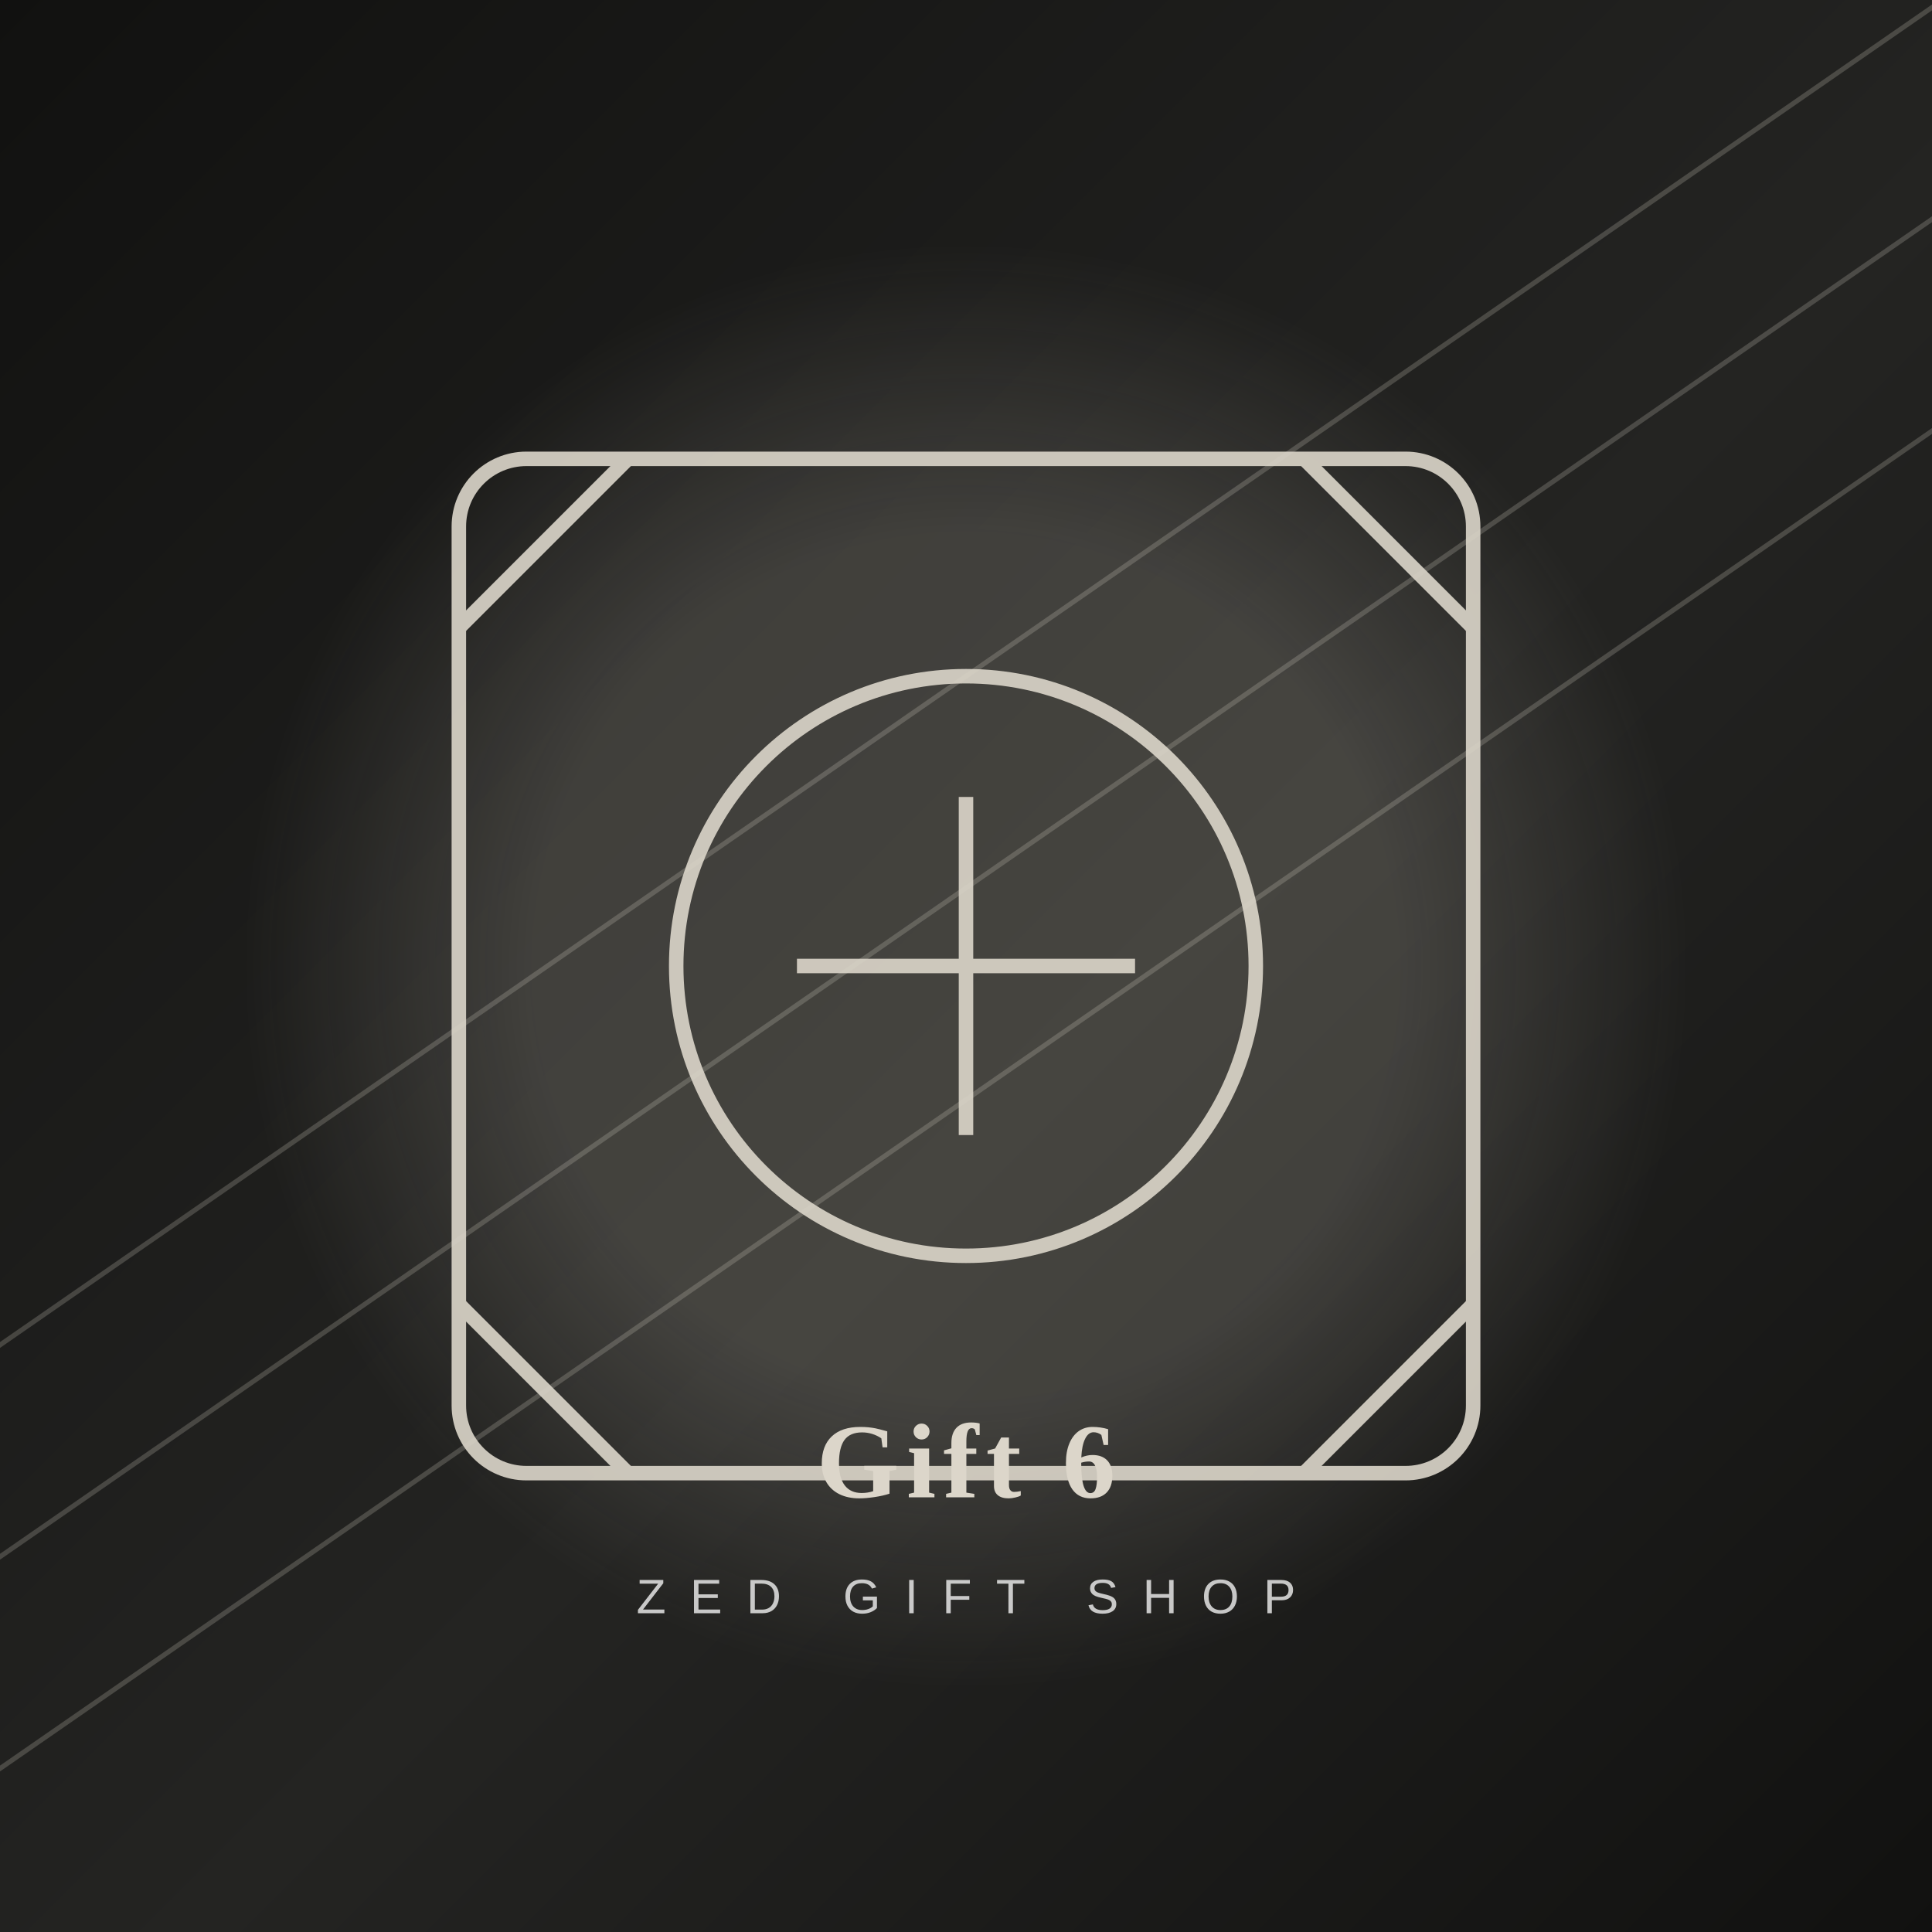
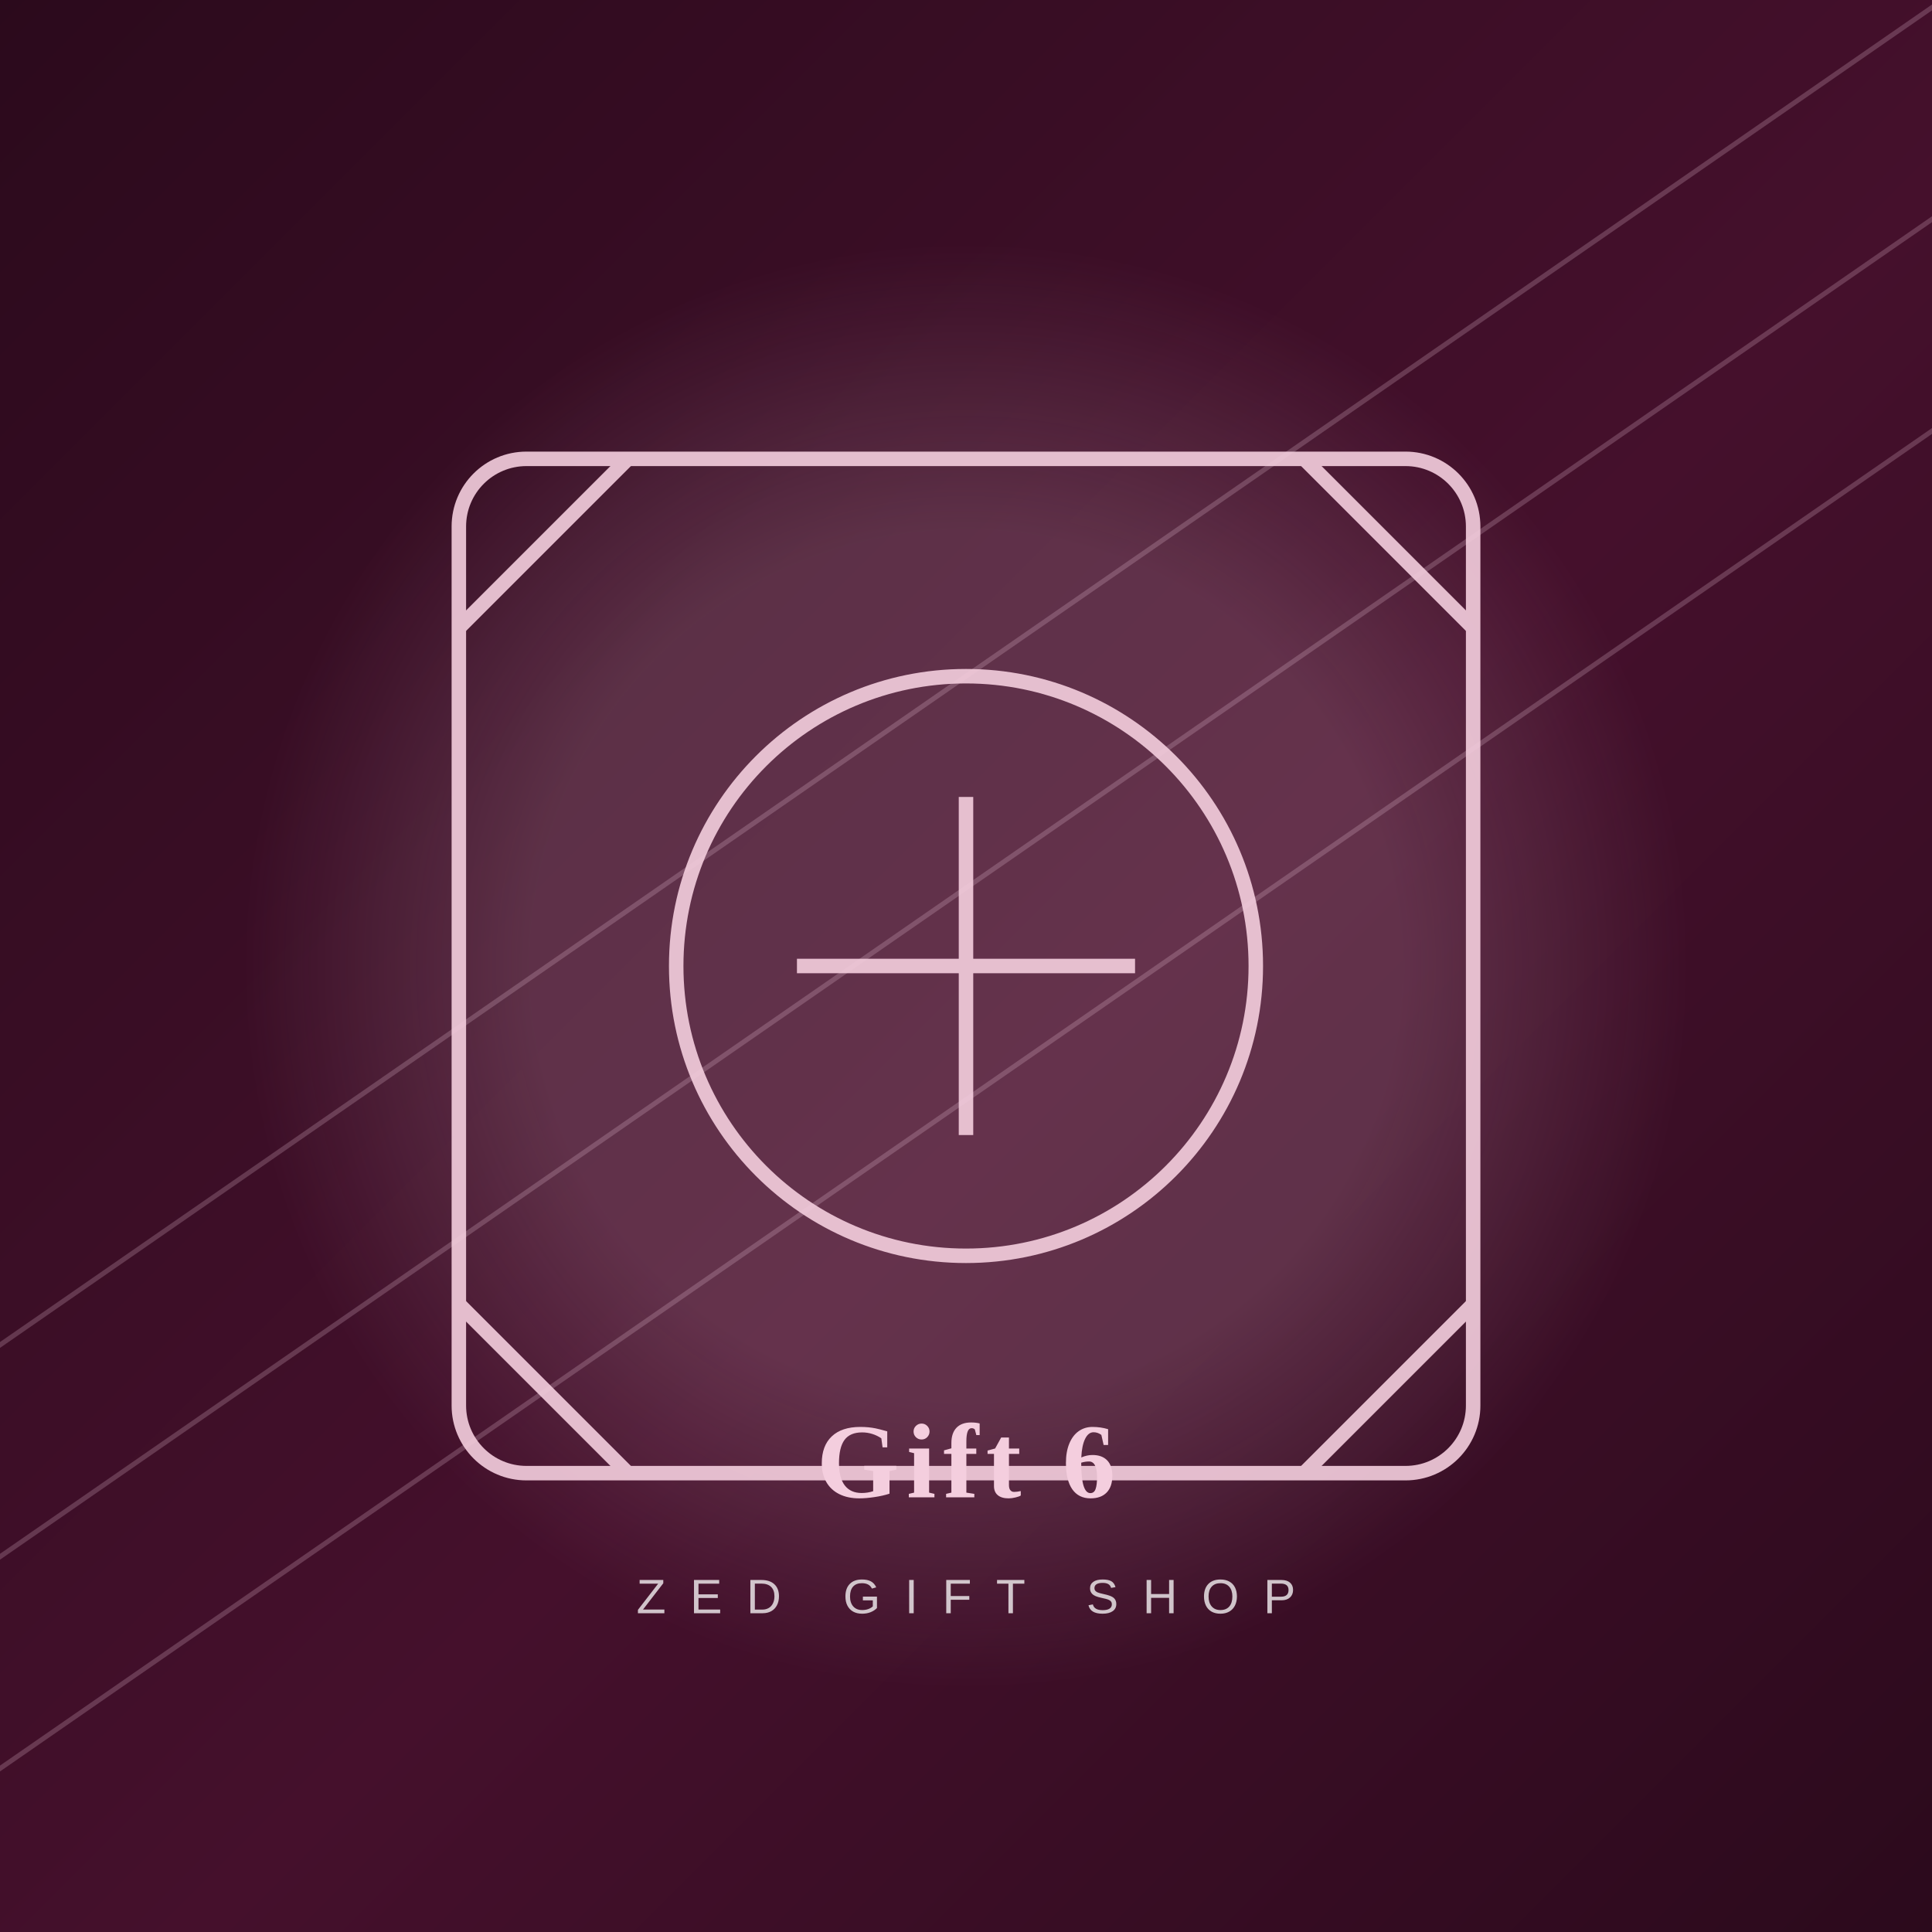
<svg xmlns="http://www.w3.org/2000/svg" width="800" height="800" viewBox="0 0 800 800">
  <defs>
    <linearGradient id="bg" x1="0" y1="0" x2="1" y2="1">
-       <stop offset="0" stop-color="#111110" />
-       <stop offset="0.55" stop-color="#242422" />
-       <stop offset="1" stop-color="#111110" />
+       <stop offset="0" stop-color="#2b0a1c" />
+       <stop offset="0.55" stop-color="#45102c" />
+       <stop offset="1" stop-color="#2b0a1c" />
    </linearGradient>
    <radialGradient id="glow" cx="0.5" cy="0.5" r="0.5">
-       <stop offset="0.6" stop-color="#dcd6ca" stop-opacity="0.18" />
-       <stop offset="1" stop-color="#dcd6ca" stop-opacity="0" />
+       <stop offset="0.6" stop-color="#f4cede" stop-opacity="0.18" />
+       <stop offset="1" stop-color="#f4cede" stop-opacity="0" />
    </radialGradient>
  </defs>
  <rect width="800" height="800" fill="url(#bg)" />
  <circle cx="400" cy="400" r="300" fill="url(#glow)" />
-   <g stroke="#dcd6ca" stroke-opacity="0.22" stroke-width="2">
+   <g stroke="#f4cede" stroke-opacity="0.22" stroke-width="2">
    <path d="M-120 640 L920 -80" />
    <path d="M-80 700 L960 -20" />
    <path d="M-40 760 L1000 40" />
  </g>
-   <g fill="none" stroke="#dcd6ca" stroke-width="6" opacity="0.9">
+   <g fill="none" stroke="#f4cede" stroke-width="6" opacity="0.9">
    <rect x="190" y="190" width="420" height="420" rx="28" />
    <path d="M260 190 L190 260 M540 190 L610 260 M260 610 L190 540 M540 610 L610 540" />
    <circle cx="400" cy="400" r="120" />
    <path d="M400 330 L400 470 M330 400 L470 400" />
  </g>
-   <text x="400" y="620" text-anchor="middle" font-family="Georgia, 'Times New Roman', serif" font-size="44" font-weight="bold" letter-spacing="3" fill="#dcd6ca">Gift 6</text>
+   <text x="400" y="620" text-anchor="middle" font-family="Georgia, 'Times New Roman', serif" font-size="44" font-weight="bold" letter-spacing="3" fill="#f4cede">Gift 6</text>
  <text x="400" y="668" text-anchor="middle" font-family="Arial, sans-serif" font-size="20" letter-spacing="10" fill="#ffffff" fill-opacity="0.75">ZED GIFT SHOP</text>
</svg>
